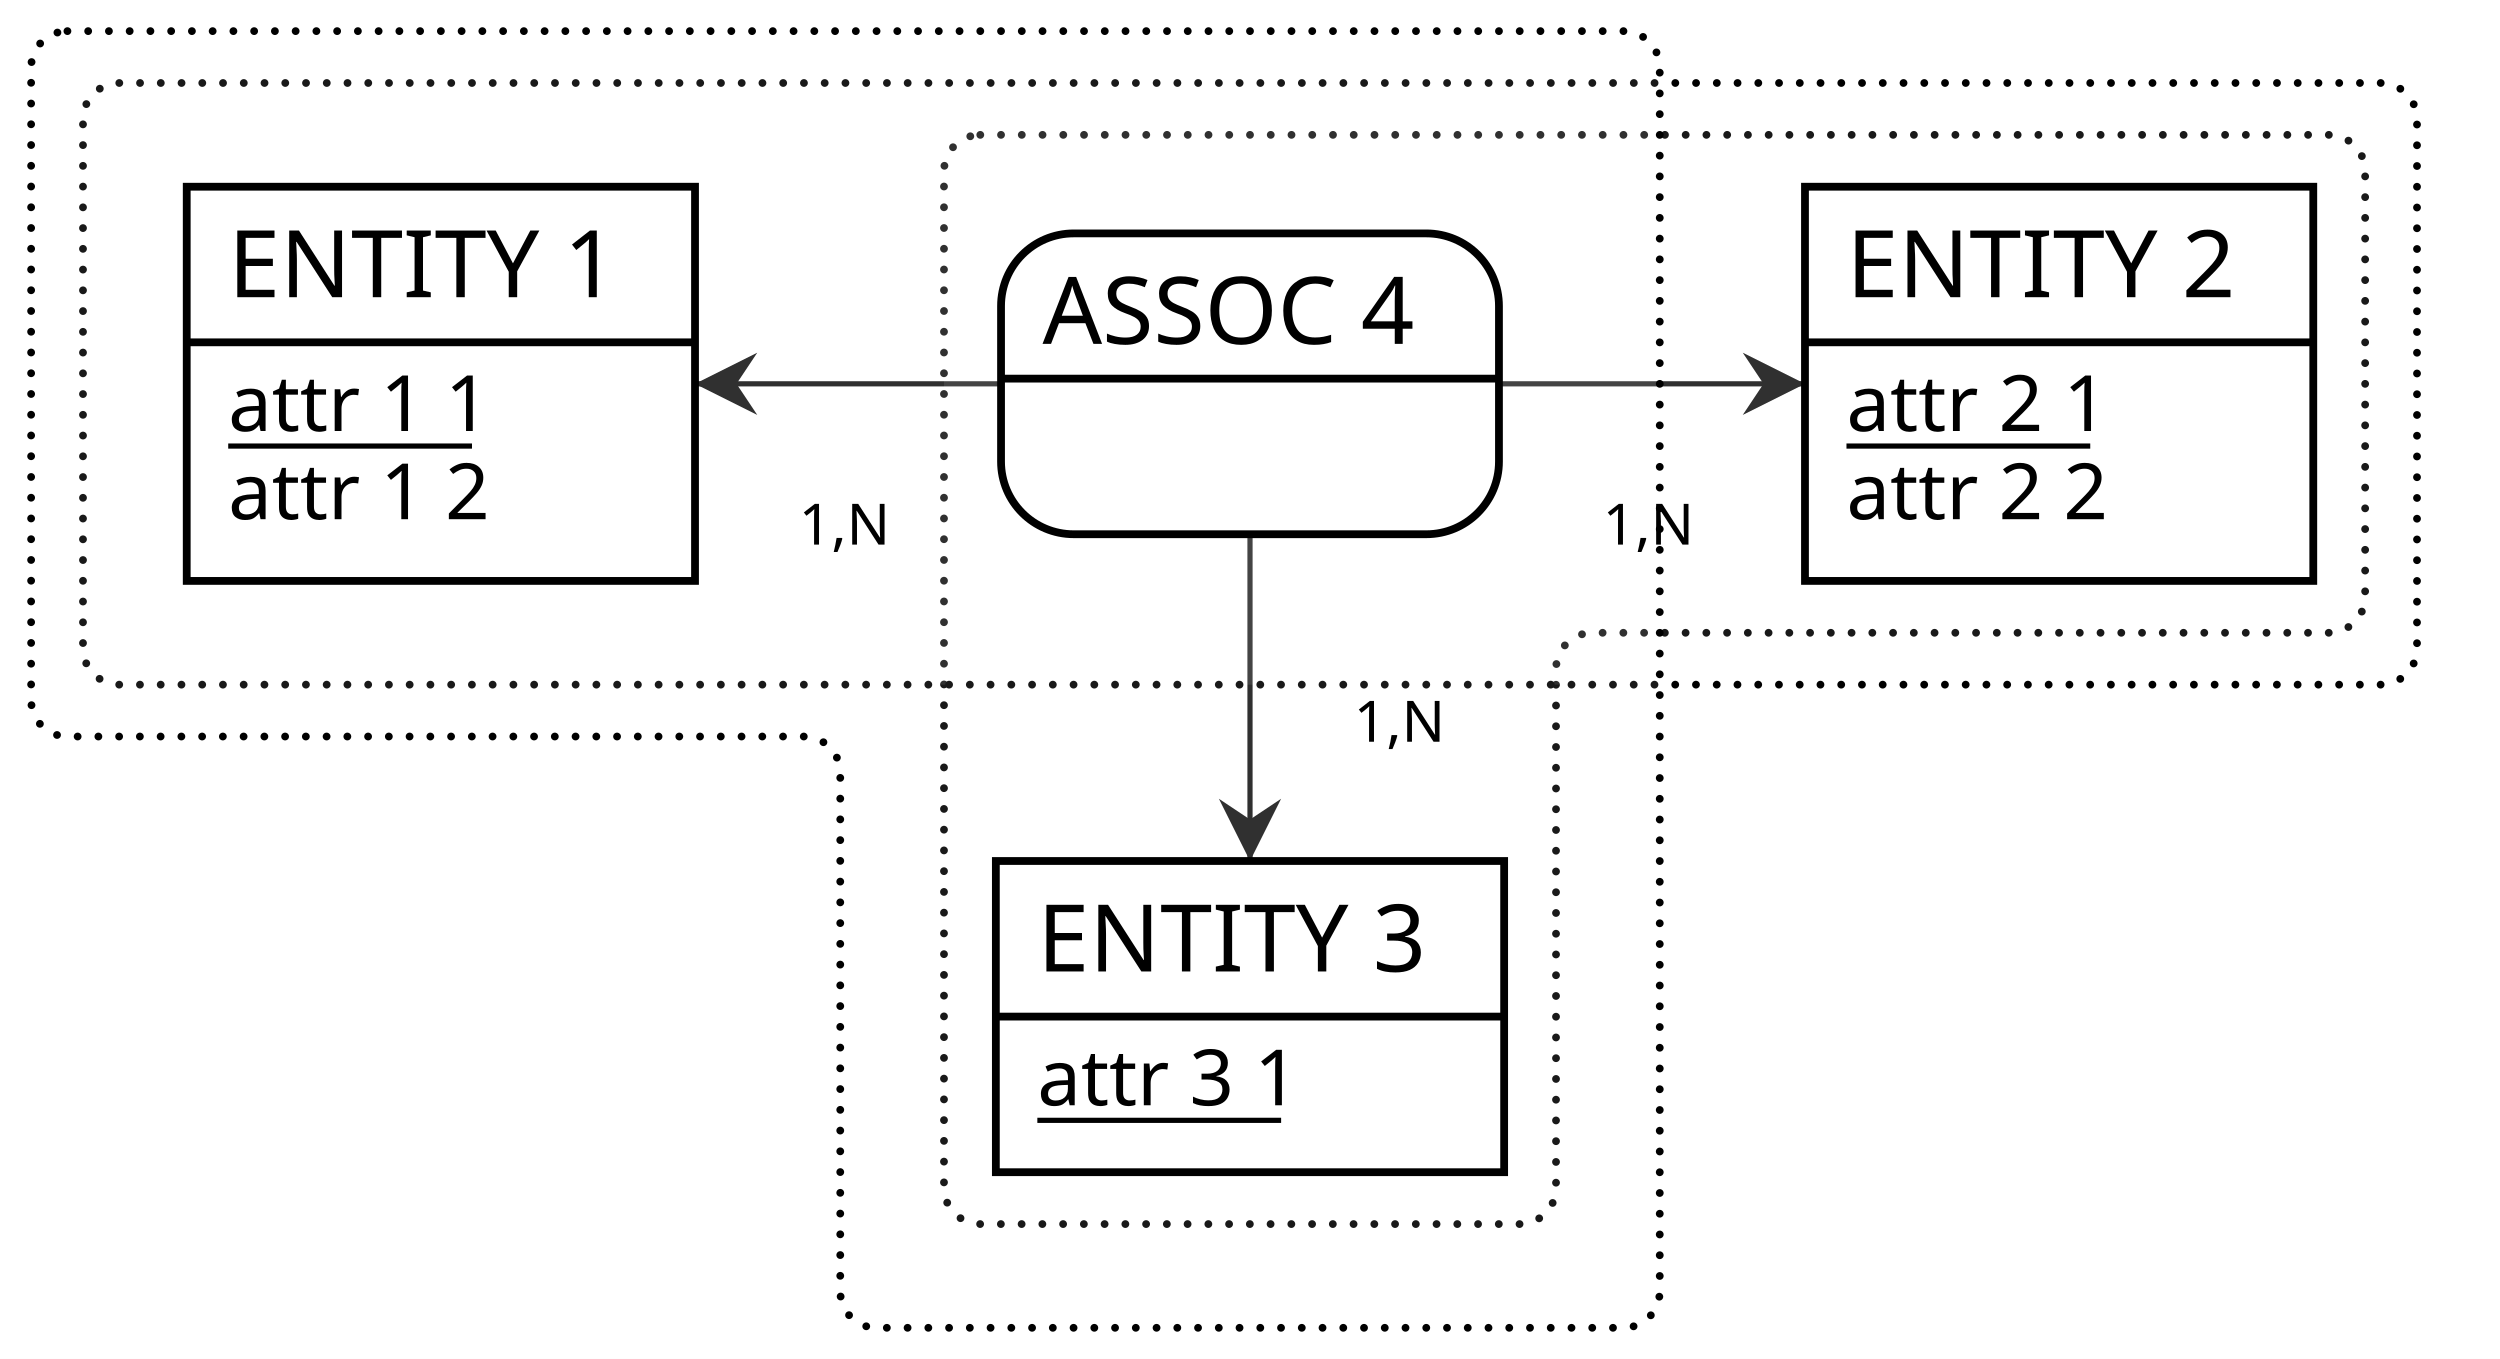
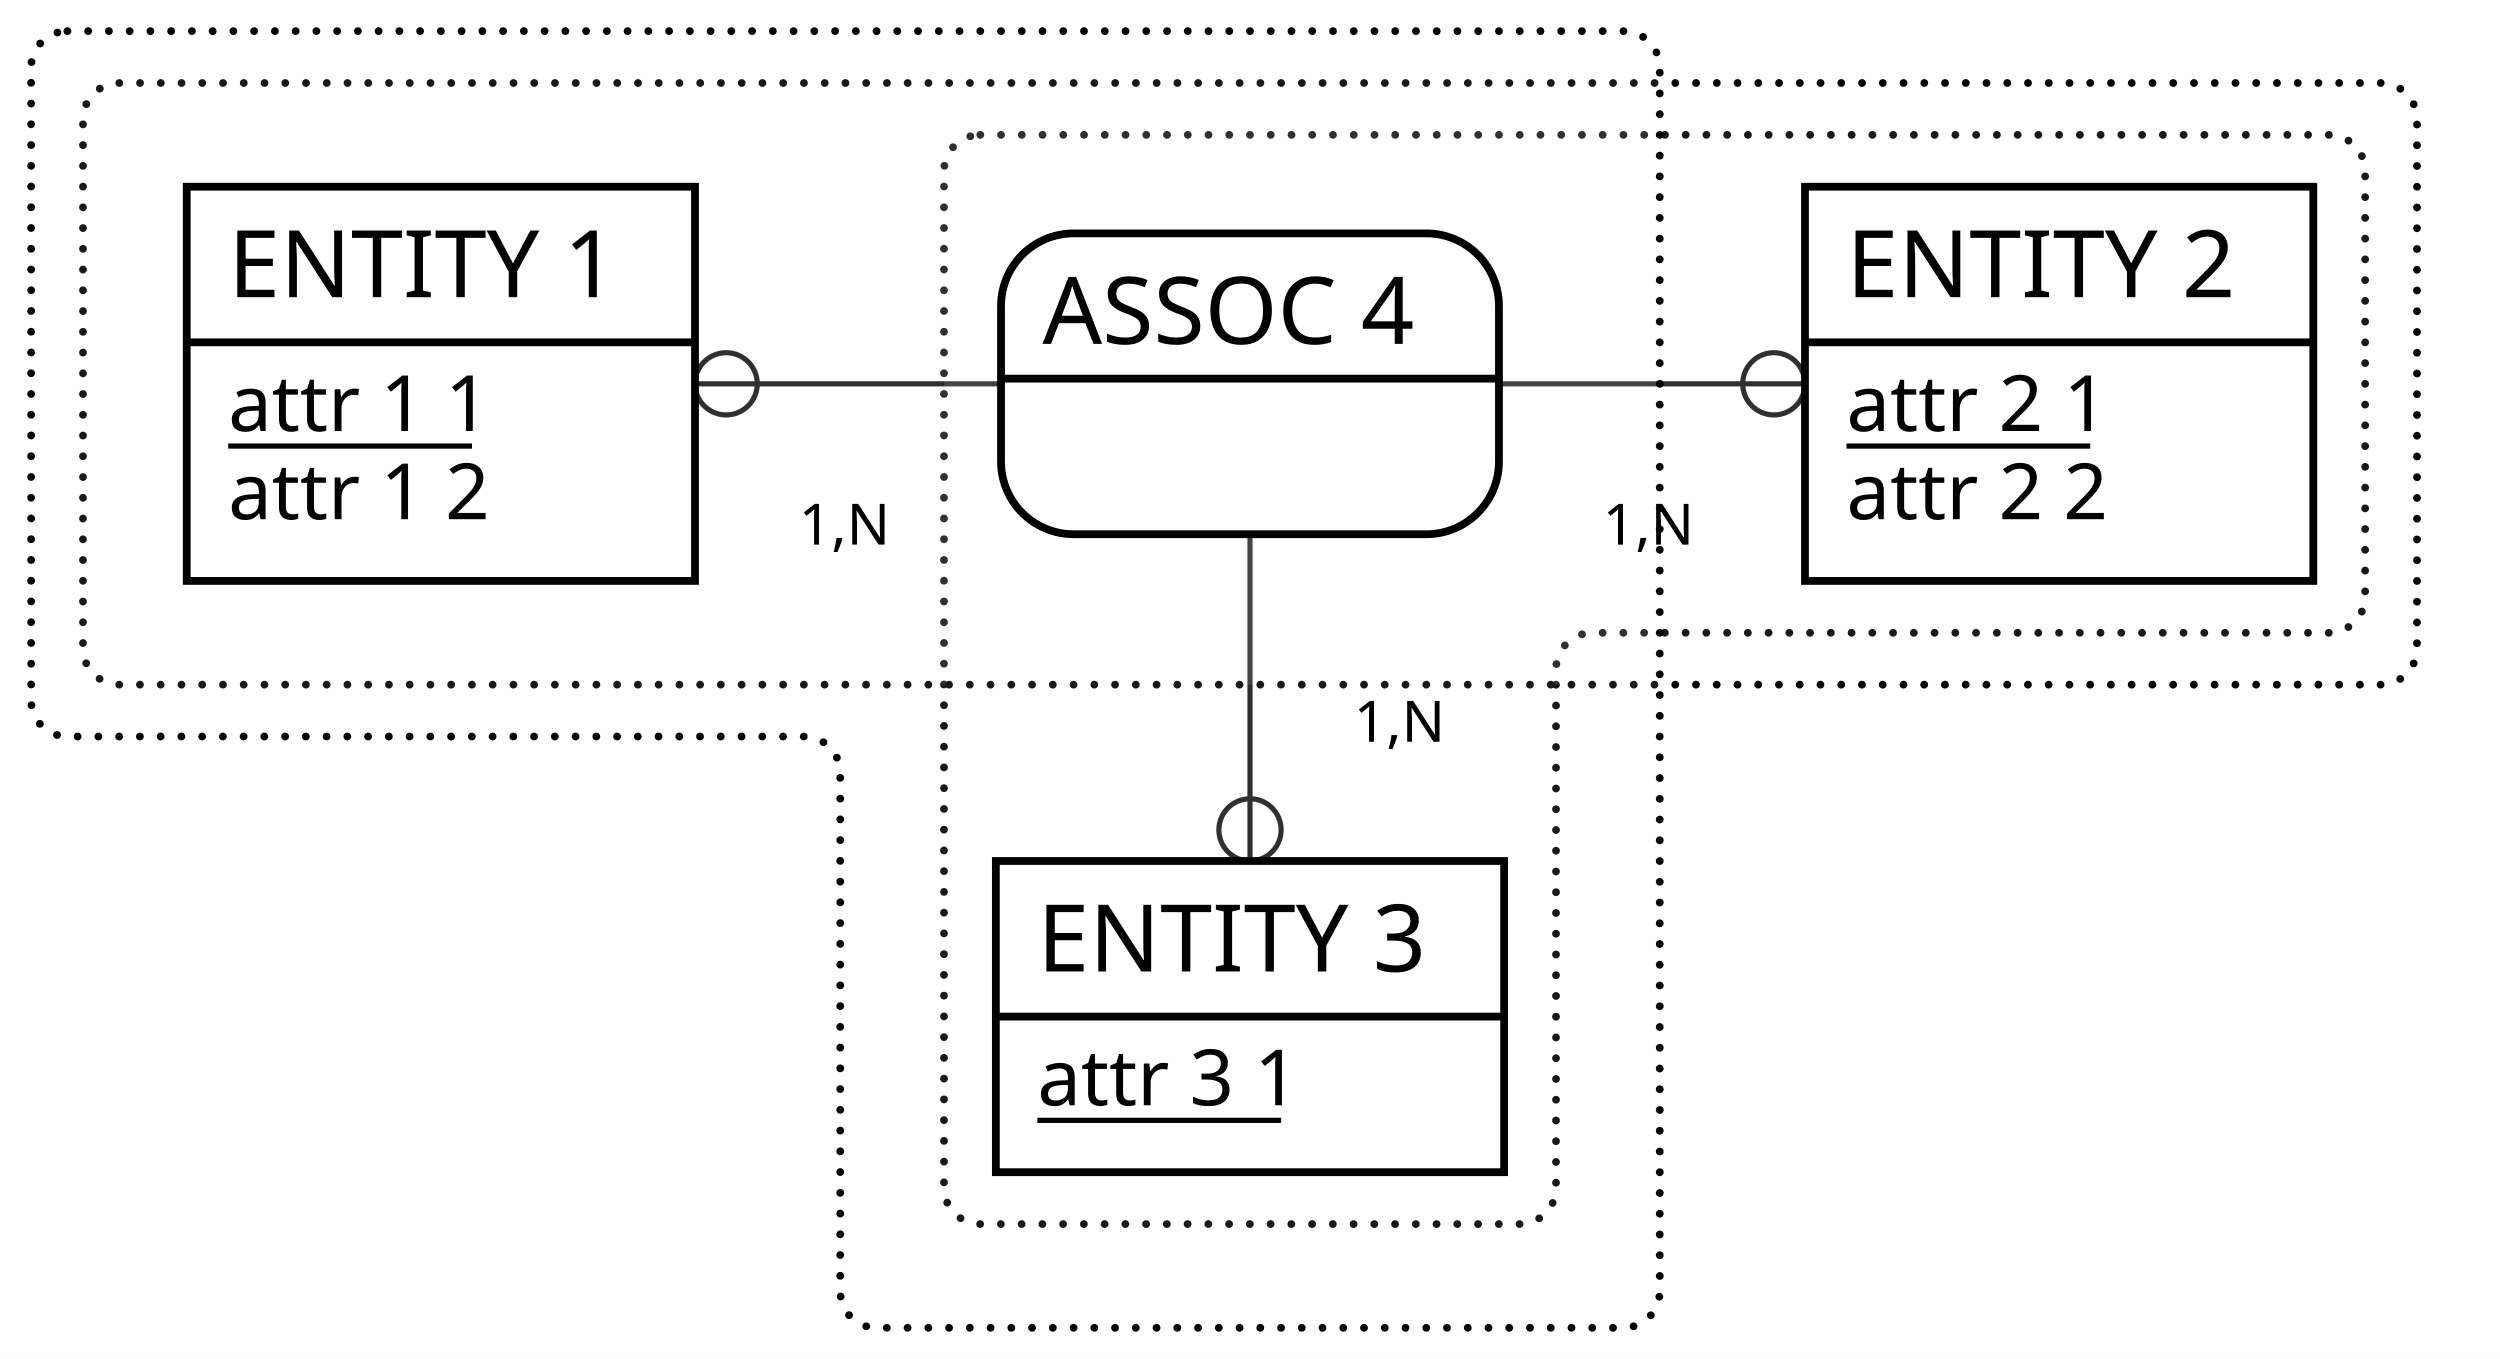
<svg xmlns="http://www.w3.org/2000/svg" width="482" height="262" viewBox="0 0 482 262">
  <rect x="0" y="0" width="482" height="262" fill="#FFFFFF" stroke="none" stroke-width="0" />
  <g>
+     <circle cx="140" cy="74" r="6" stroke="#000000" stroke-width="1" fill="#FFFFFF55" />
    <line x1="85" y1="74" x2="241" y2="74" stroke="#000000" stroke-width="1" />
-     <polygon points="134 74 146 68 142 74 146 80" fill="#000000" stroke-width="0" />
+     <circle cx="241" cy="160" r="6" stroke="#000000" stroke-width="1" fill="#FFFFFF55" />
    <line x1="241" y1="196" x2="241" y2="74" stroke="#000000" stroke-width="1" />
-     <polygon points="241 166 235 154 241 158 247 154" fill="#000000" stroke-width="0" />
+     <circle cx="342" cy="74" r="6" stroke="#000000" stroke-width="1" fill="#FFFFFF55" />
    <line x1="397" y1="74" x2="241" y2="74" stroke="#000000" stroke-width="1" />
-     <polygon points="348 74 336 80 340 74 336 68" fill="#000000" stroke-width="0" />
    <g>
      <path d="M189 26 L449 26 a7 7 0 0 1 7 7 L456 115 a7 7 0 0 1 -7 7 L307 122 a7 7 0 0 0 -7 7 L300 229 a7 7 0 0 1 -7 7 L189 236 a7 7 0 0 1 -7 -7 L182 33 a7 7 0 0 1 7 -7" fill="#FFFFFF" stroke="none" stroke-width="0" opacity="0.1" />
      <path d="M189 26 L449 26 a7 7 0 0 1 7 7 L456 115 a7 7 0 0 1 -7 7 L307 122 a7 7 0 0 0 -7 7 L300 229 a7 7 0 0 1 -7 7 L189 236 a7 7 0 0 1 -7 -7 L182 33 a7 7 0 0 1 7 -7" fill="none" stroke="#000000" stroke-width="1.5" stroke-dasharray="0,4" stroke-linecap="round" />
      <path d="M23 16 L459 16 a7 7 0 0 1 7 7 L466 125 a7 7 0 0 1 -7 7 L23 132 a7 7 0 0 1 -7 -7 L16 23 a7 7 0 0 1 7 -7" fill="#FFFFFF" stroke="none" stroke-width="0" opacity="0.1" />
      <path d="M23 16 L459 16 a7 7 0 0 1 7 7 L466 125 a7 7 0 0 1 -7 7 L23 132 a7 7 0 0 1 -7 -7 L16 23 a7 7 0 0 1 7 -7" fill="none" stroke="#000000" stroke-width="1.5" stroke-dasharray="0,4" stroke-linecap="round" />
      <path d="M13 6 L313 6 a7 7 0 0 1 7 7 L320 249 a7 7 0 0 1 -7 7 L169 256 a7 7 0 0 1 -7 -7 L162 149 a7 7 0 0 0 -7 -7 L13 142 a7 7 0 0 1 -7 -7 L6 13 a7 7 0 0 1 7 -7" fill="#FFFFFF" stroke="none" stroke-width="0" opacity="0.1" />
      <path d="M13 6 L313 6 a7 7 0 0 1 7 7 L320 249 a7 7 0 0 1 -7 7 L169 256 a7 7 0 0 1 -7 -7 L162 149 a7 7 0 0 0 -7 -7 L13 142 a7 7 0 0 1 -7 -7 L6 13 a7 7 0 0 1 7 -7" fill="none" stroke="#000000" stroke-width="1.5" stroke-dasharray="0,4" stroke-linecap="round" />
      <path d="M275 45 a14 14 90 0 1 14 14 V73 h-96 V59 a14 14 90 0 1 14 -14" fill="#FFFFFF" stroke="#FFFFFF" stroke-width="0" />
      <path d="M289 73 v16 a14 14 90 0 1 -14 14 H207 a14 14 90 0 1 -14 -14 V73 H96" fill="#FFFFFF" stroke="#FFFFFF" stroke-width="0" />
      <rect x="193" y="45" width="96" height="58" fill="none" rx="14" stroke="#000000" stroke-width="1.5" />
      <line x1="193" y1="73" x2="289" y2="73" stroke="#000000" stroke-width="1.5" />
      <text x="201" y="66.3" fill="#000000" font-family="Copperplate" font-size="18">ASSOC 4</text>
    </g>
    <text x="154" y="105" fill="#000000" font-family="Futura" font-size="11">1,N</text>
    <text x="261" y="143" fill="#000000" font-family="Futura" font-size="11">1,N</text>
    <text x="309" y="105" fill="#000000" font-family="Futura" font-size="11">1,N</text>
  </g>
  <g>
    <g>
      <rect x="36" y="36" width="98" height="30" fill="#FFFFFF" stroke="none" stroke-width="0" opacity="1" />
      <rect x="36" y="66" width="98" height="46" fill="#FFFFFF" stroke="none" stroke-width="0" opacity="1" />
      <rect x="36" y="36" width="98" height="76" fill="none" stroke="#000000" stroke-width="1.5" opacity="1" />
      <line x1="36" y1="66" x2="134" y2="66" stroke="#000000" stroke-width="1.5" />
    </g>
    <text x="44" y="57.3" fill="#000000" font-family="Copperplate" font-size="18">ENTITY 1</text>
    <text x="44" y="83.1" fill="#000000" font-family="Gill Sans" font-size="15">attr 1 1</text>
    <line x1="44" y1="86" x2="91" y2="86" stroke="#000000" stroke-width="1" />
    <text x="44" y="100.1" fill="#000000" font-family="Gill Sans" font-size="15">attr 1 2</text>
  </g>
  <g>
    <g>
      <rect x="348" y="36" width="98" height="30" fill="#FFFFFF" stroke="none" stroke-width="0" opacity="1" />
      <rect x="348" y="66" width="98" height="46" fill="#FFFFFF" stroke="none" stroke-width="0" opacity="1" />
      <rect x="348" y="36" width="98" height="76" fill="none" stroke="#000000" stroke-width="1.5" opacity="1" />
      <line x1="348" y1="66" x2="446" y2="66" stroke="#000000" stroke-width="1.5" />
    </g>
    <text x="356" y="57.3" fill="#000000" font-family="Copperplate" font-size="18">ENTITY 2</text>
    <text x="356" y="83.1" fill="#000000" font-family="Gill Sans" font-size="15">attr 2 1</text>
    <line x1="356" y1="86" x2="403" y2="86" stroke="#000000" stroke-width="1" />
    <text x="356" y="100.1" fill="#000000" font-family="Gill Sans" font-size="15">attr 2 2</text>
  </g>
  <g>
    <g>
      <rect x="192" y="166" width="98" height="30" fill="#FFFFFF" stroke="none" stroke-width="0" opacity="1" />
      <rect x="192" y="196" width="98" height="30" fill="#FFFFFF" stroke="none" stroke-width="0" opacity="1" />
      <rect x="192" y="166" width="98" height="60" fill="none" stroke="#000000" stroke-width="1.5" opacity="1" />
      <line x1="192" y1="196" x2="290" y2="196" stroke="#000000" stroke-width="1.5" />
    </g>
    <text x="200" y="187.3" fill="#000000" font-family="Copperplate" font-size="18">ENTITY 3</text>
    <text x="200" y="213.1" fill="#000000" font-family="Gill Sans" font-size="15">attr 3 1</text>
    <line x1="200" y1="216" x2="247" y2="216" stroke="#000000" stroke-width="1" />
  </g>
</svg>
